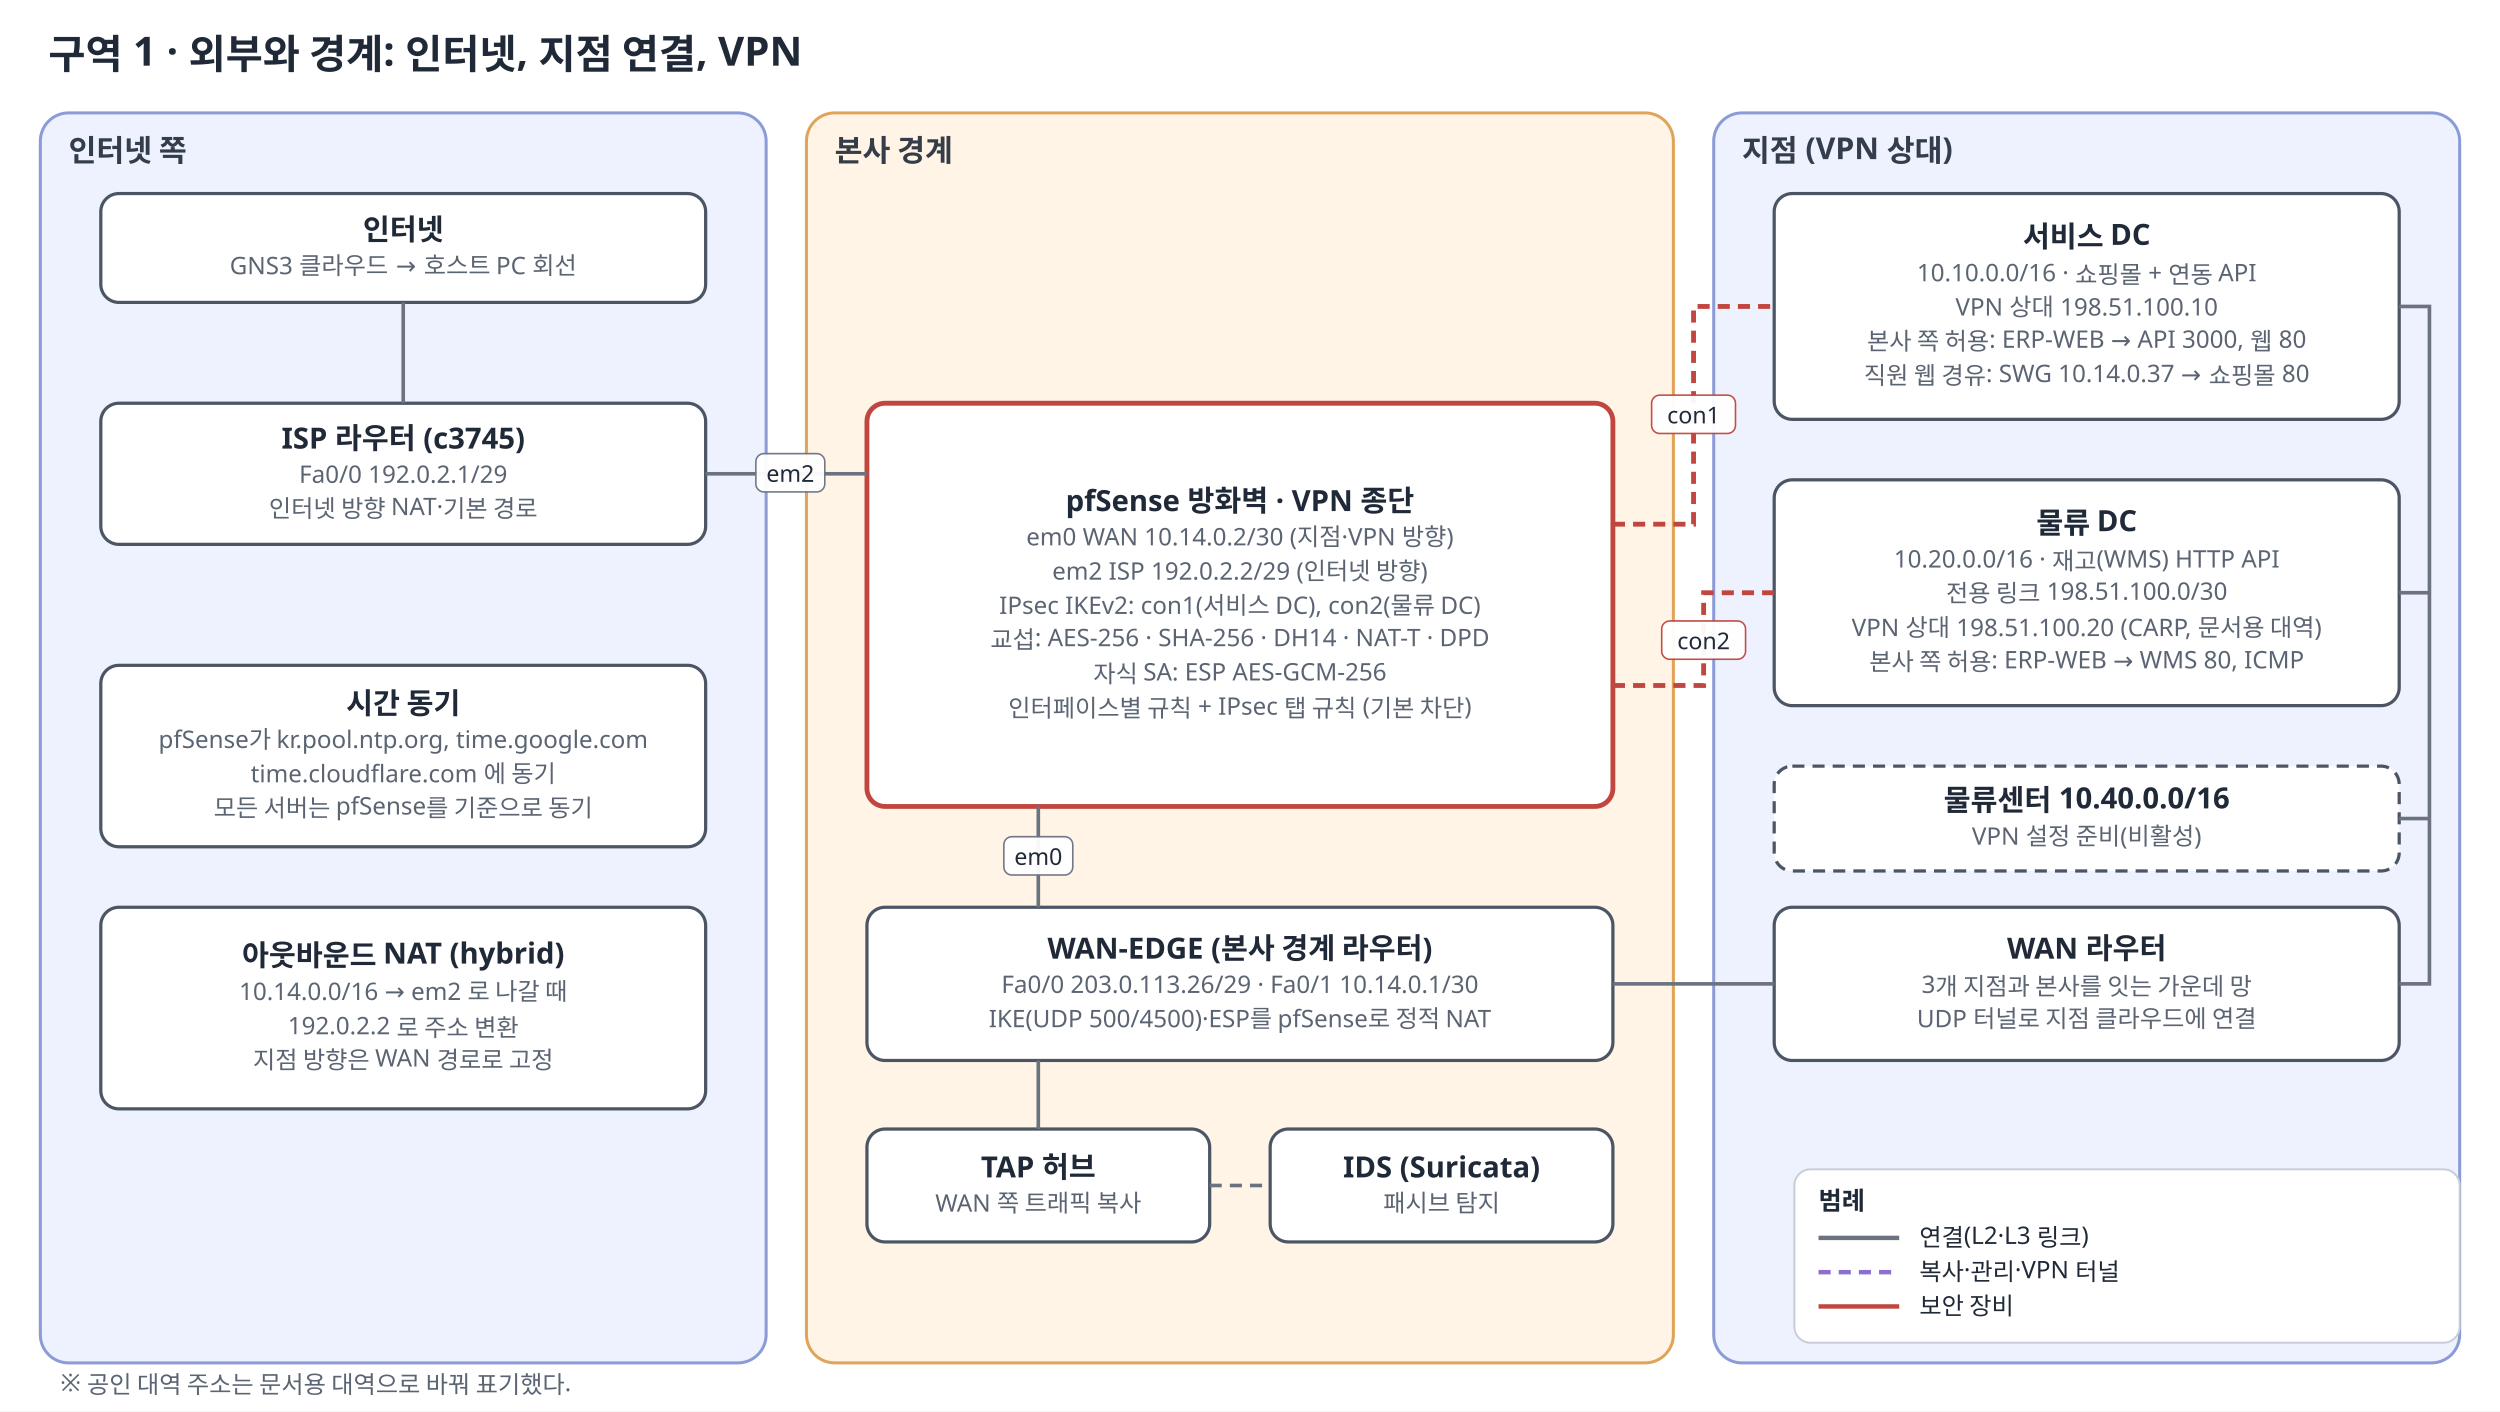
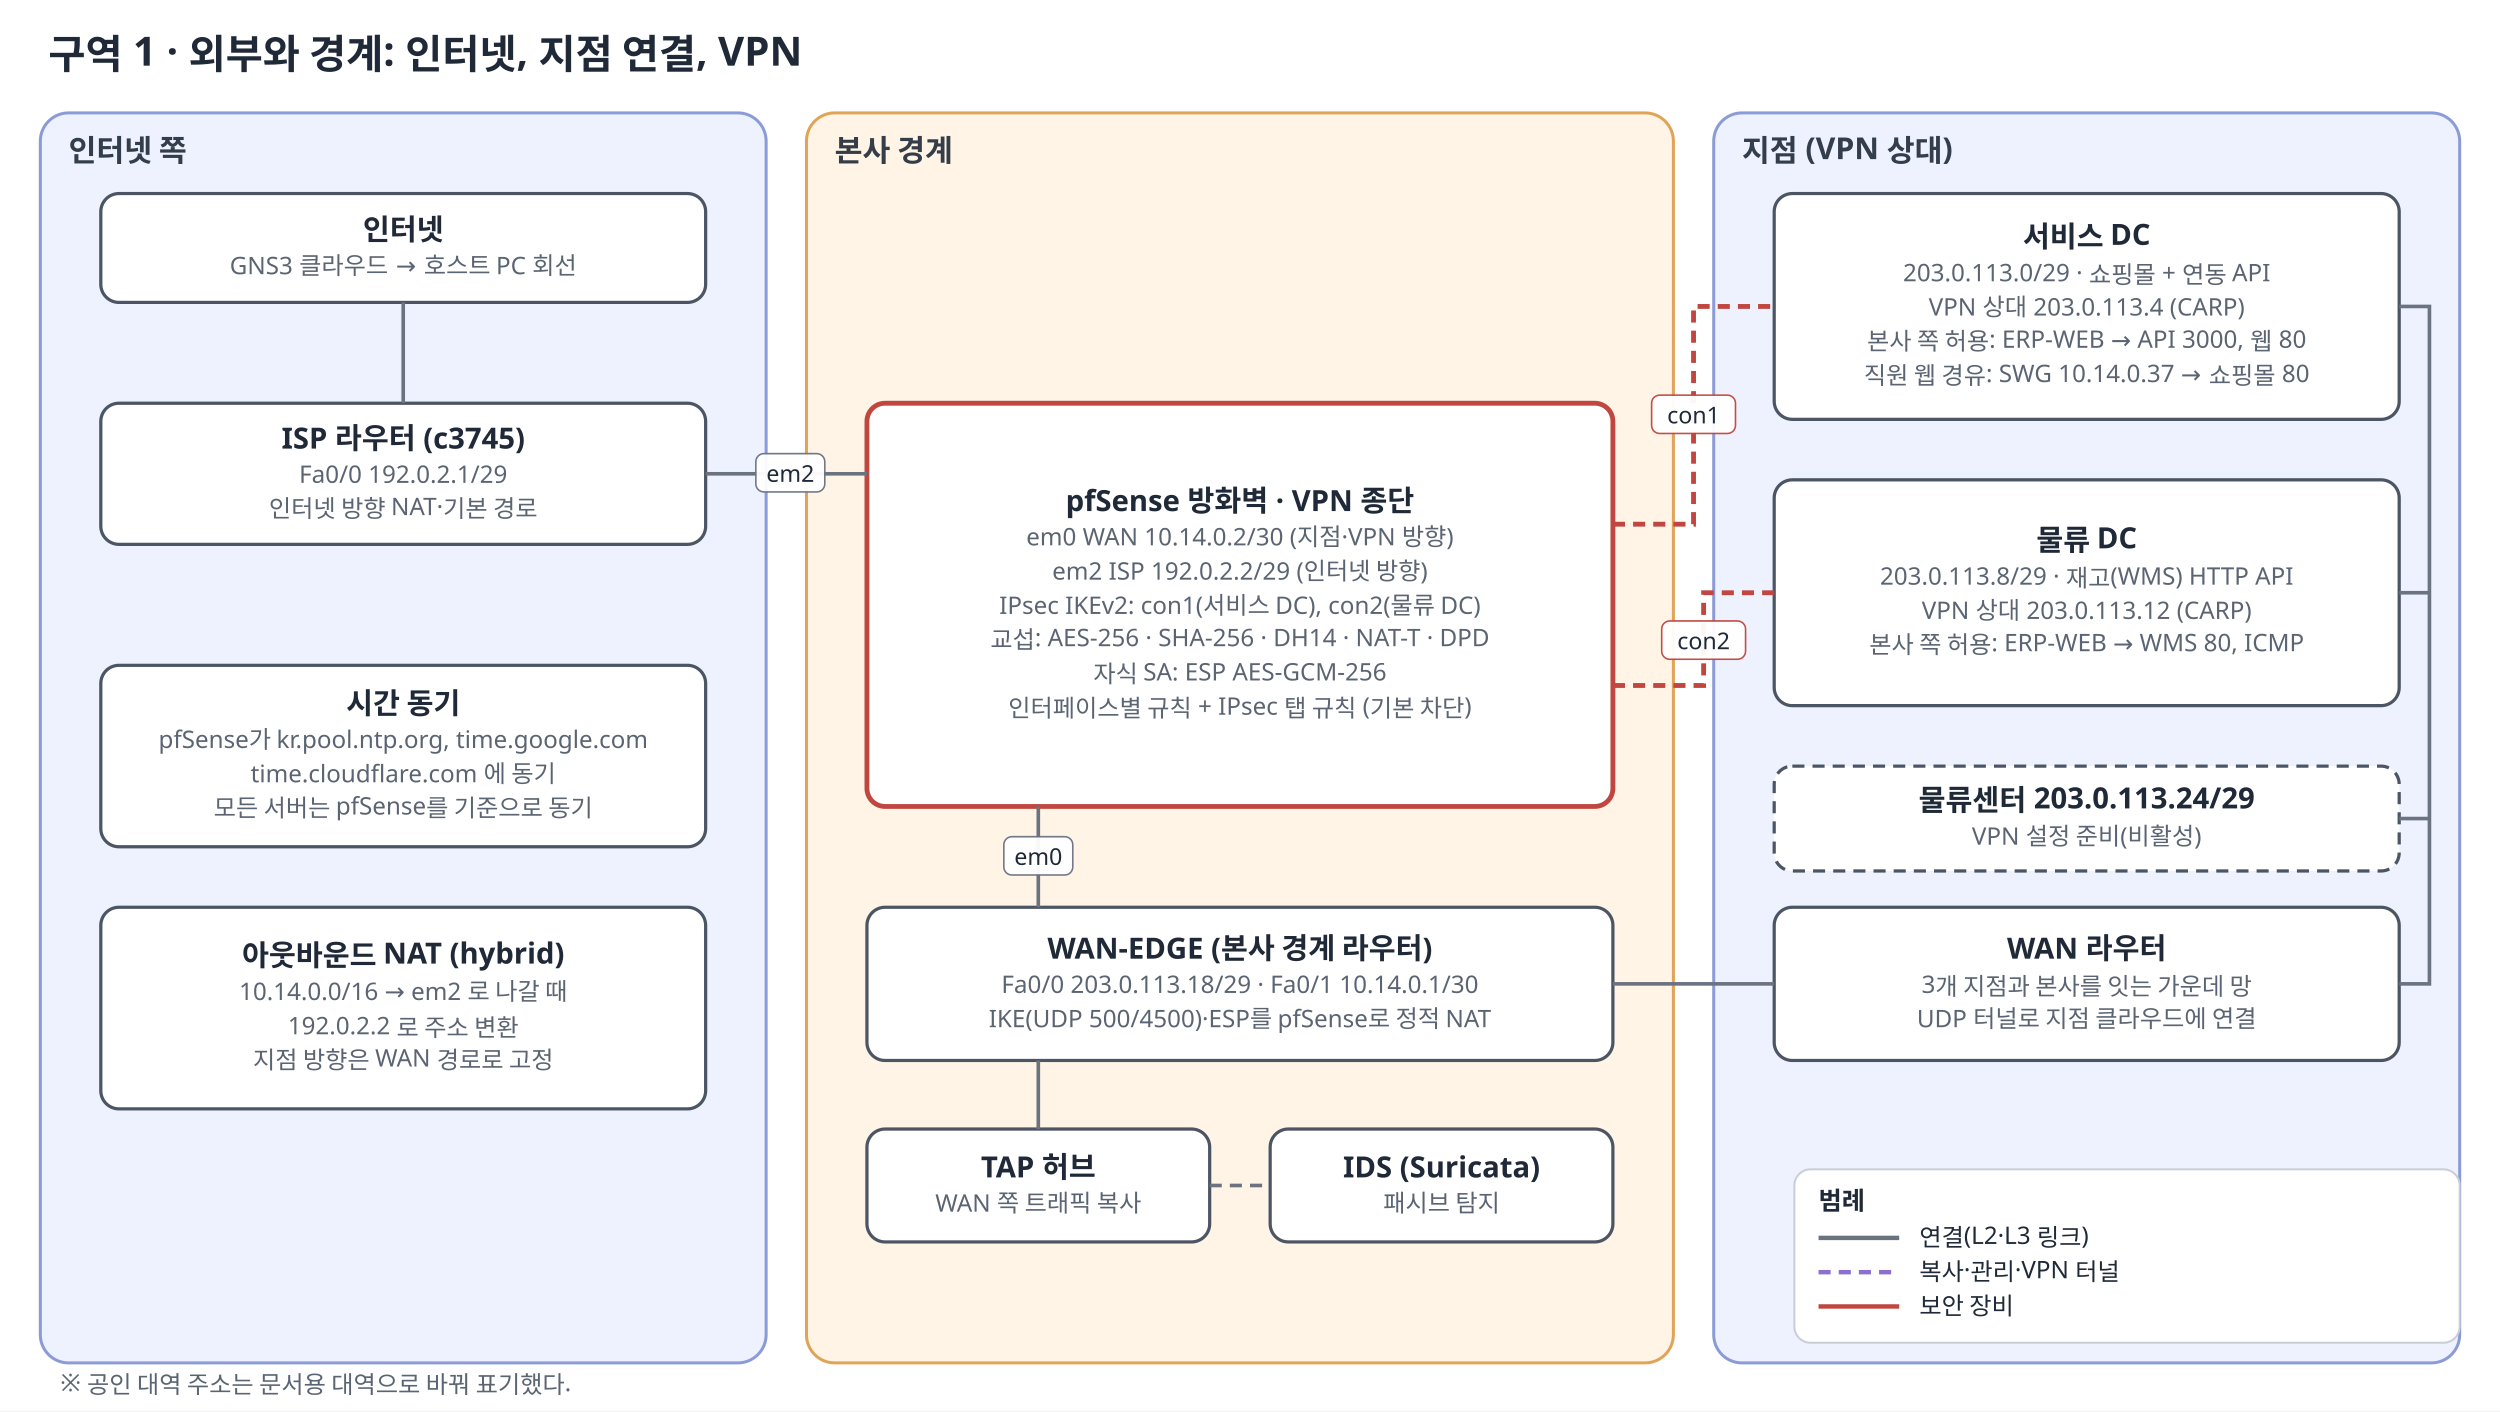
<svg xmlns="http://www.w3.org/2000/svg" viewBox="0 0 1240 700" width="1240" height="700" role="img" aria-label="구역 1 · 외부와 경계: 인터넷, 지점 연결, VPN" font-family="'Malgun Gothic','Apple SD Gothic Neo','Noto Sans KR','Segoe UI',sans-serif">
  <defs>
    <marker id="ar" viewBox="0 0 10 10" refX="9" refY="5" markerWidth="7" markerHeight="7" orient="auto-start-reverse">
      <path d="M0 0 L10 5 L0 10 z" fill="#6b7280" />
    </marker>
  </defs>
  <rect width="1240" height="700" fill="#ffffff" />
  <text x="24" y="34" font-size="20" font-weight="800" fill="#1f2937">구역 1 · 외부와 경계: 인터넷, 지점 연결, VPN</text>
  <rect x="20" y="56" width="360" height="620" rx="14" fill="#eef2ff" stroke="#8b9bd8" stroke-width="1.5" />
  <text x="34" y="80" font-size="15" font-weight="700" fill="#1f2937" opacity="0.9">인터넷 쪽</text>
  <rect x="400" y="56" width="430" height="620" rx="14" fill="#fff4e5" stroke="#e0a458" stroke-width="1.5" />
  <text x="414" y="80" font-size="15" font-weight="700" fill="#1f2937" opacity="0.9">본사 경계</text>
  <rect x="850" y="56" width="370" height="620" rx="14" fill="#eef2ff" stroke="#8b9bd8" stroke-width="1.5" />
  <text x="864" y="80" font-size="15" font-weight="700" fill="#1f2937" opacity="0.9">지점 (VPN 상대)</text>
  <rect x="50" y="96" width="300" height="54" rx="9" fill="#ffffff" stroke="#4b5563" stroke-width="1.6" />
  <text x="200" y="119" text-anchor="middle" font-size="14.5" font-weight="700" fill="#1f2937">인터넷</text>
  <text x="200" y="136" text-anchor="middle" font-size="12" font-weight="400" fill="#5b6472">GNS3 클라우드 → 호스트 PC 회선</text>
  <rect x="50" y="200" width="300" height="70" rx="9" fill="#ffffff" stroke="#4b5563" stroke-width="1.6" />
  <text x="200" y="222.5" text-anchor="middle" font-size="14.5" font-weight="700" fill="#1f2937">ISP 라우터 (c3745)</text>
  <text x="200" y="239.5" text-anchor="middle" font-size="12" font-weight="400" fill="#5b6472">Fa0/0 192.0.2.1/29</text>
  <text x="200" y="256.5" text-anchor="middle" font-size="12" font-weight="400" fill="#5b6472">인터넷 방향 NAT·기본 경로</text>
  <rect x="50" y="330" width="300" height="90" rx="9" fill="#ffffff" stroke="#4b5563" stroke-width="1.6" />
  <text x="200" y="354" text-anchor="middle" font-size="14.5" font-weight="700" fill="#1f2937">시간 동기</text>
  <text x="200" y="371" text-anchor="middle" font-size="12" font-weight="400" fill="#5b6472">pfSense가 kr.pool.ntp.org, time.google.com</text>
  <text x="200" y="388" text-anchor="middle" font-size="12" font-weight="400" fill="#5b6472">time.cloudflare.com 에 동기</text>
  <text x="200" y="405" text-anchor="middle" font-size="12" font-weight="400" fill="#5b6472">모든 서버는 pfSense를 기준으로 동기</text>
  <rect x="50" y="450" width="300" height="100" rx="9" fill="#ffffff" stroke="#4b5563" stroke-width="1.6" />
  <text x="200" y="479" text-anchor="middle" font-size="14.5" font-weight="700" fill="#1f2937">아웃바운드 NAT (hybrid)</text>
  <text x="200" y="496" text-anchor="middle" font-size="12" font-weight="400" fill="#5b6472">10.14.0.0/16 → em2 로 나갈 때</text>
  <text x="200" y="513" text-anchor="middle" font-size="12" font-weight="400" fill="#5b6472">192.0.2.2 로 주소 변환</text>
  <text x="200" y="530" text-anchor="middle" font-size="12" font-weight="400" fill="#5b6472">지점 방향은 WAN 경로로 고정</text>
  <rect x="430" y="200" width="370" height="200" rx="9" fill="#fff" stroke="#c0463f" stroke-width="2.4" />
  <text x="615" y="253.5" text-anchor="middle" font-size="14.5" font-weight="700" fill="#1f2937">pfSense 방화벽 · VPN 종단</text>
  <text x="615" y="270.5" text-anchor="middle" font-size="12" font-weight="400" fill="#5b6472">em0 WAN 10.14.0.2/30 (지점·VPN 방향)</text>
  <text x="615" y="287.5" text-anchor="middle" font-size="12" font-weight="400" fill="#5b6472">em2 ISP 192.0.2.2/29 (인터넷 방향)</text>
  <text x="615" y="304.5" text-anchor="middle" font-size="12" font-weight="400" fill="#5b6472">IPsec IKEv2: con1(서비스 DC), con2(물류 DC)</text>
  <text x="615" y="321.5" text-anchor="middle" font-size="12" font-weight="400" fill="#5b6472">교섭: AES-256 · SHA-256 · DH14 · NAT-T · DPD</text>
  <text x="615" y="338.5" text-anchor="middle" font-size="12" font-weight="400" fill="#5b6472">자식 SA: ESP AES-GCM-256</text>
  <text x="615" y="355.5" text-anchor="middle" font-size="12" font-weight="400" fill="#5b6472">인터페이스별 규칙 + IPsec 탭 규칙 (기본 차단)</text>
  <rect x="430" y="450" width="370" height="76" rx="9" fill="#ffffff" stroke="#4b5563" stroke-width="1.6" />
  <text x="615" y="475.5" text-anchor="middle" font-size="14.5" font-weight="700" fill="#1f2937">WAN-EDGE (본사 경계 라우터)</text>
-   <text x="615" y="492.5" text-anchor="middle" font-size="12" font-weight="400" fill="#5b6472">Fa0/0 203.0.113.26/29 · Fa0/1 10.14.0.1/30</text>
+   <text x="615" y="492.5" text-anchor="middle" font-size="12" font-weight="400" fill="#5b6472">Fa0/0 203.0.113.18/29 · Fa0/1 10.14.0.1/30</text>
  <text x="615" y="509.5" text-anchor="middle" font-size="12" font-weight="400" fill="#5b6472">IKE(UDP 500/4500)·ESP를 pfSense로 정적 NAT</text>
  <rect x="430" y="560" width="170" height="56" rx="9" fill="#ffffff" stroke="#4b5563" stroke-width="1.6" />
  <text x="515" y="584" text-anchor="middle" font-size="14.5" font-weight="700" fill="#1f2937">TAP 허브</text>
  <text x="515" y="601" text-anchor="middle" font-size="12" font-weight="400" fill="#5b6472">WAN 쪽 트래픽 복사</text>
  <rect x="630" y="560" width="170" height="56" rx="9" fill="#ffffff" stroke="#4b5563" stroke-width="1.6" />
  <text x="715" y="584" text-anchor="middle" font-size="14.5" font-weight="700" fill="#1f2937">IDS (Suricata)</text>
  <text x="715" y="601" text-anchor="middle" font-size="12" font-weight="400" fill="#5b6472">패시브 탐지</text>
  <rect x="880" y="450" width="310" height="76" rx="9" fill="#ffffff" stroke="#4b5563" stroke-width="1.6" />
  <text x="1035" y="475.5" text-anchor="middle" font-size="14.5" font-weight="700" fill="#1f2937">WAN 라우터</text>
  <text x="1035" y="492.5" text-anchor="middle" font-size="12" font-weight="400" fill="#5b6472">3개 지점과 본사를 잇는 가운데 망</text>
  <text x="1035" y="509.5" text-anchor="middle" font-size="12" font-weight="400" fill="#5b6472">UDP 터널로 지점 클라우드에 연결</text>
  <rect x="880" y="96" width="310" height="112" rx="9" fill="#ffffff" stroke="#4b5563" stroke-width="1.6" />
  <text x="1035" y="122.5" text-anchor="middle" font-size="14.5" font-weight="700" fill="#1f2937">서비스 DC</text>
-   <text x="1035" y="139.5" text-anchor="middle" font-size="12" font-weight="400" fill="#5b6472">10.10.0.0/16 · 쇼핑몰 + 연동 API</text>
-   <text x="1035" y="156.5" text-anchor="middle" font-size="12" font-weight="400" fill="#5b6472">VPN 상대 198.51.100.10</text>
+   <text x="1035" y="139.5" text-anchor="middle" font-size="12" font-weight="400" fill="#5b6472">203.0.113.0/29 · 쇼핑몰 + 연동 API</text>
+   <text x="1035" y="156.5" text-anchor="middle" font-size="12" font-weight="400" fill="#5b6472">VPN 상대 203.0.113.4 (CARP)</text>
  <text x="1035" y="173.5" text-anchor="middle" font-size="12" font-weight="400" fill="#5b6472">본사 쪽 허용: ERP-WEB → API 3000, 웹 80</text>
  <text x="1035" y="190.5" text-anchor="middle" font-size="12" font-weight="400" fill="#5b6472">직원 웹 경유: SWG 10.14.0.37 → 쇼핑몰 80</text>
  <rect x="880" y="238" width="310" height="112" rx="9" fill="#ffffff" stroke="#4b5563" stroke-width="1.6" />
-   <text x="1035" y="264.5" text-anchor="middle" font-size="14.5" font-weight="700" fill="#1f2937">물류 DC</text>
-   <text x="1035" y="281.5" text-anchor="middle" font-size="12" font-weight="400" fill="#5b6472">10.20.0.0/16 · 재고(WMS) HTTP API</text>
-   <text x="1035" y="298.5" text-anchor="middle" font-size="12" font-weight="400" fill="#5b6472">전용 링크 198.51.100.0/30</text>
-   <text x="1035" y="315.5" text-anchor="middle" font-size="12" font-weight="400" fill="#5b6472">VPN 상대 198.51.100.20 (CARP, 문서용 대역)</text>
-   <text x="1035" y="332.5" text-anchor="middle" font-size="12" font-weight="400" fill="#5b6472">본사 쪽 허용: ERP-WEB → WMS 80, ICMP</text>
+   <text x="1035" y="273" text-anchor="middle" font-size="14.5" font-weight="700" fill="#1f2937">물류 DC</text>
+   <text x="1035" y="290" text-anchor="middle" font-size="12" font-weight="400" fill="#5b6472">203.0.113.8/29 · 재고(WMS) HTTP API</text>
+   <text x="1035" y="307" text-anchor="middle" font-size="12" font-weight="400" fill="#5b6472">VPN 상대 203.0.113.12 (CARP)</text>
+   <text x="1035" y="324" text-anchor="middle" font-size="12" font-weight="400" fill="#5b6472">본사 쪽 허용: ERP-WEB → WMS 80, ICMP</text>
  <rect x="880" y="380" width="310" height="52" rx="9" fill="#ffffff" stroke="#4b5563" stroke-width="1.6" stroke-dasharray="6 4" />
-   <text x="1035" y="402" text-anchor="middle" font-size="14.5" font-weight="700" fill="#1f2937">물류센터 10.40.0.0/16</text>
+   <text x="1035" y="402" text-anchor="middle" font-size="14.5" font-weight="700" fill="#1f2937">물류센터 203.0.113.24/29</text>
  <text x="1035" y="419" text-anchor="middle" font-size="12" font-weight="400" fill="#5b6472">VPN 설정 준비(비활성)</text>
  <path d="M200 150 L200 200" fill="none" stroke="#6b7280" stroke-width="1.8" />
  <path d="M350 235 L430 235" fill="none" stroke="#6b7280" stroke-width="1.8" />
  <rect x="374.9" y="225" width="34.2" height="19" rx="4" fill="#ffffff" stroke="#6b7280" stroke-width="0.8" opacity="0.95" />
  <text x="392" y="239" text-anchor="middle" font-size="11.5" fill="#1f2937">em2</text>
  <path d="M515 400 L515 450" fill="none" stroke="#6b7280" stroke-width="1.8" />
  <rect x="497.9" y="415" width="34.2" height="19" rx="4" fill="#ffffff" stroke="#6b7280" stroke-width="0.8" opacity="0.95" />
  <text x="515" y="429" text-anchor="middle" font-size="11.5" fill="#1f2937">em0</text>
  <path d="M515 526 L515 560" fill="none" stroke="#6b7280" stroke-width="1.8" />
  <path d="M600 588 L630 588" fill="none" stroke="#6b7280" stroke-width="1.8" stroke-dasharray="6 4" />
  <path d="M800 488 L880 488" fill="none" stroke="#6b7280" stroke-width="1.8" />
  <path d="M1190 488 L1205 488 L1205 152 L1190 152" fill="none" stroke="#6b7280" stroke-width="1.8" />
  <path d="M1205 294 L1190 294" fill="none" stroke="#6b7280" stroke-width="1.8" />
  <path d="M1205 406 L1190 406" fill="none" stroke="#6b7280" stroke-width="1.8" />
  <path d="M800 260 L840 260 L840 152 L880 152" fill="none" stroke="#c0463f" stroke-width="2.4" stroke-dasharray="6 4" />
  <rect x="819.2" y="196" width="41.6" height="19" rx="4" fill="#ffffff" stroke="#c0463f" stroke-width="0.8" opacity="0.95" />
  <text x="840" y="210" text-anchor="middle" font-size="11.5" fill="#1f2937">con1</text>
  <path d="M800 340 L845 340 L845 294 L880 294" fill="none" stroke="#c0463f" stroke-width="2.4" stroke-dasharray="6 4" />
  <rect x="824.2" y="308" width="41.6" height="19" rx="4" fill="#ffffff" stroke="#c0463f" stroke-width="0.8" opacity="0.95" />
  <text x="845" y="322" text-anchor="middle" font-size="11.5" fill="#1f2937">con2</text>
  <rect x="890" y="580" width="330" height="86" rx="8" fill="#ffffff" stroke="#c9ced6" />
  <text x="902" y="600" font-size="12.5" font-weight="700" fill="#1f2937">범례</text>
  <line x1="902" y1="614" x2="942" y2="614" stroke="#6b7280" stroke-width="2.2" />
  <text x="952" y="618" font-size="12" fill="#1f2937">연결(L2·L3 링크)</text>
  <line x1="902" y1="631" x2="942" y2="631" stroke="#8c6fcf" stroke-width="2.2" stroke-dasharray="6 4" />
  <text x="952" y="635" font-size="12" fill="#1f2937">복사·관리·VPN 터널</text>
  <line x1="902" y1="648" x2="942" y2="648" stroke="#c0463f" stroke-width="2.2" />
  <text x="952" y="652" font-size="12" fill="#1f2937">보안 장비</text>
  <text x="30" y="690" font-size="12" font-weight="400" fill="#5b6472" text-anchor="start">※ 공인 대역 주소는 문서용 대역으로 바꿔 표기했다.</text>
</svg>
